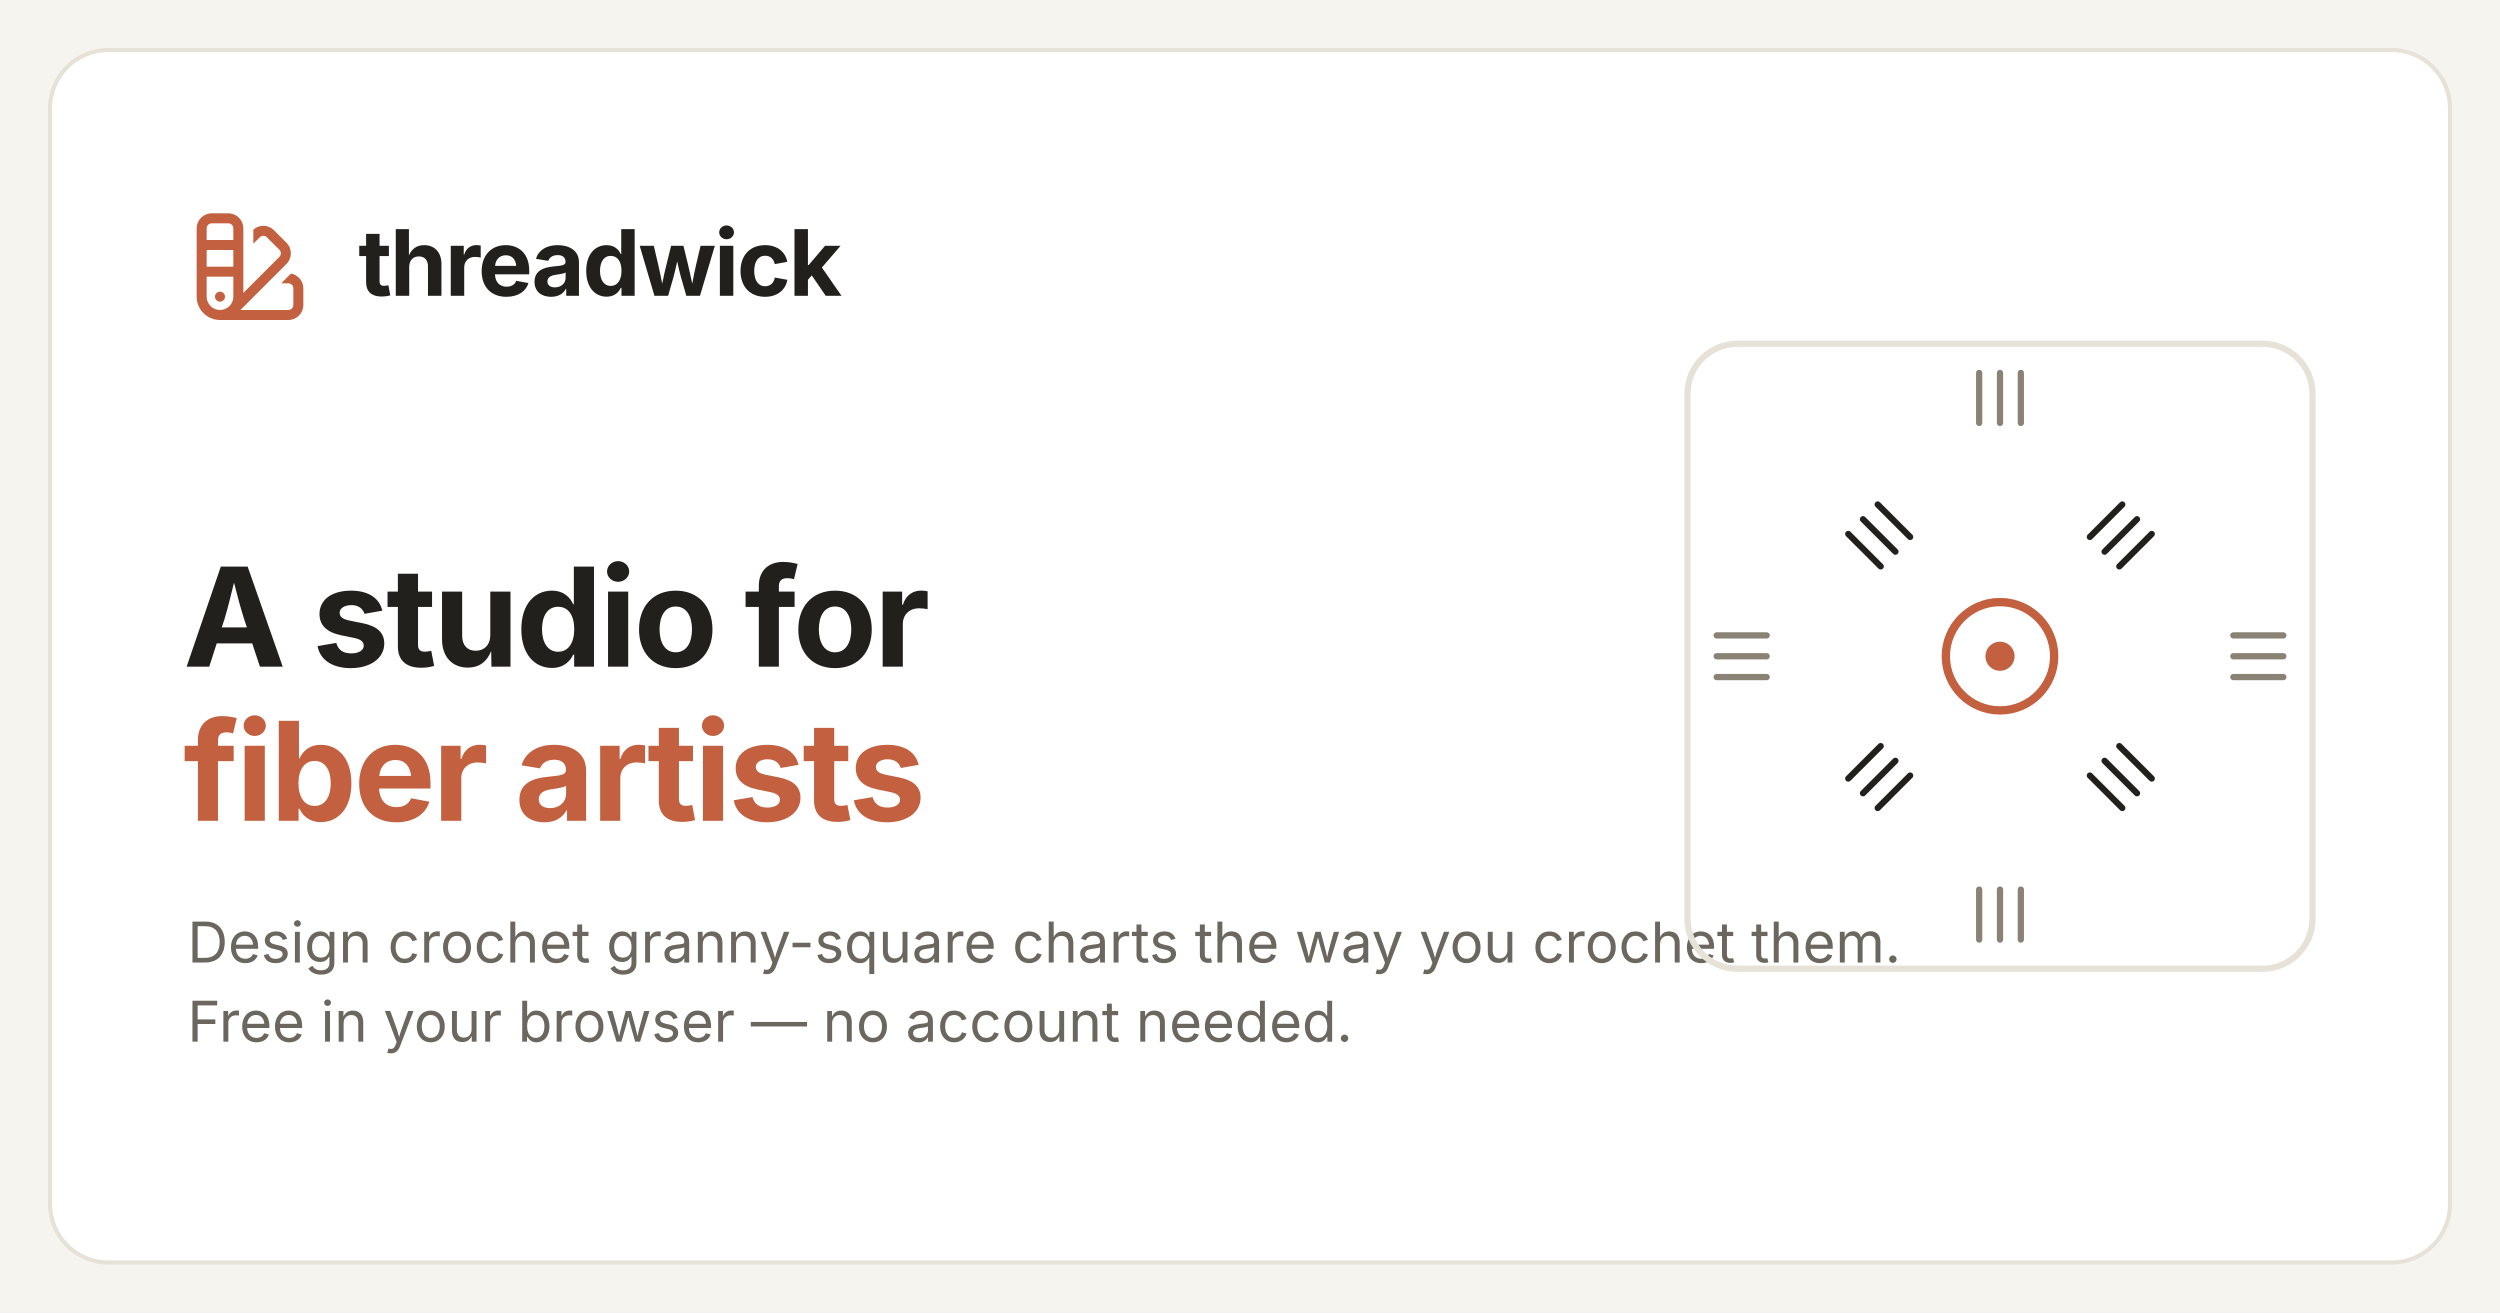
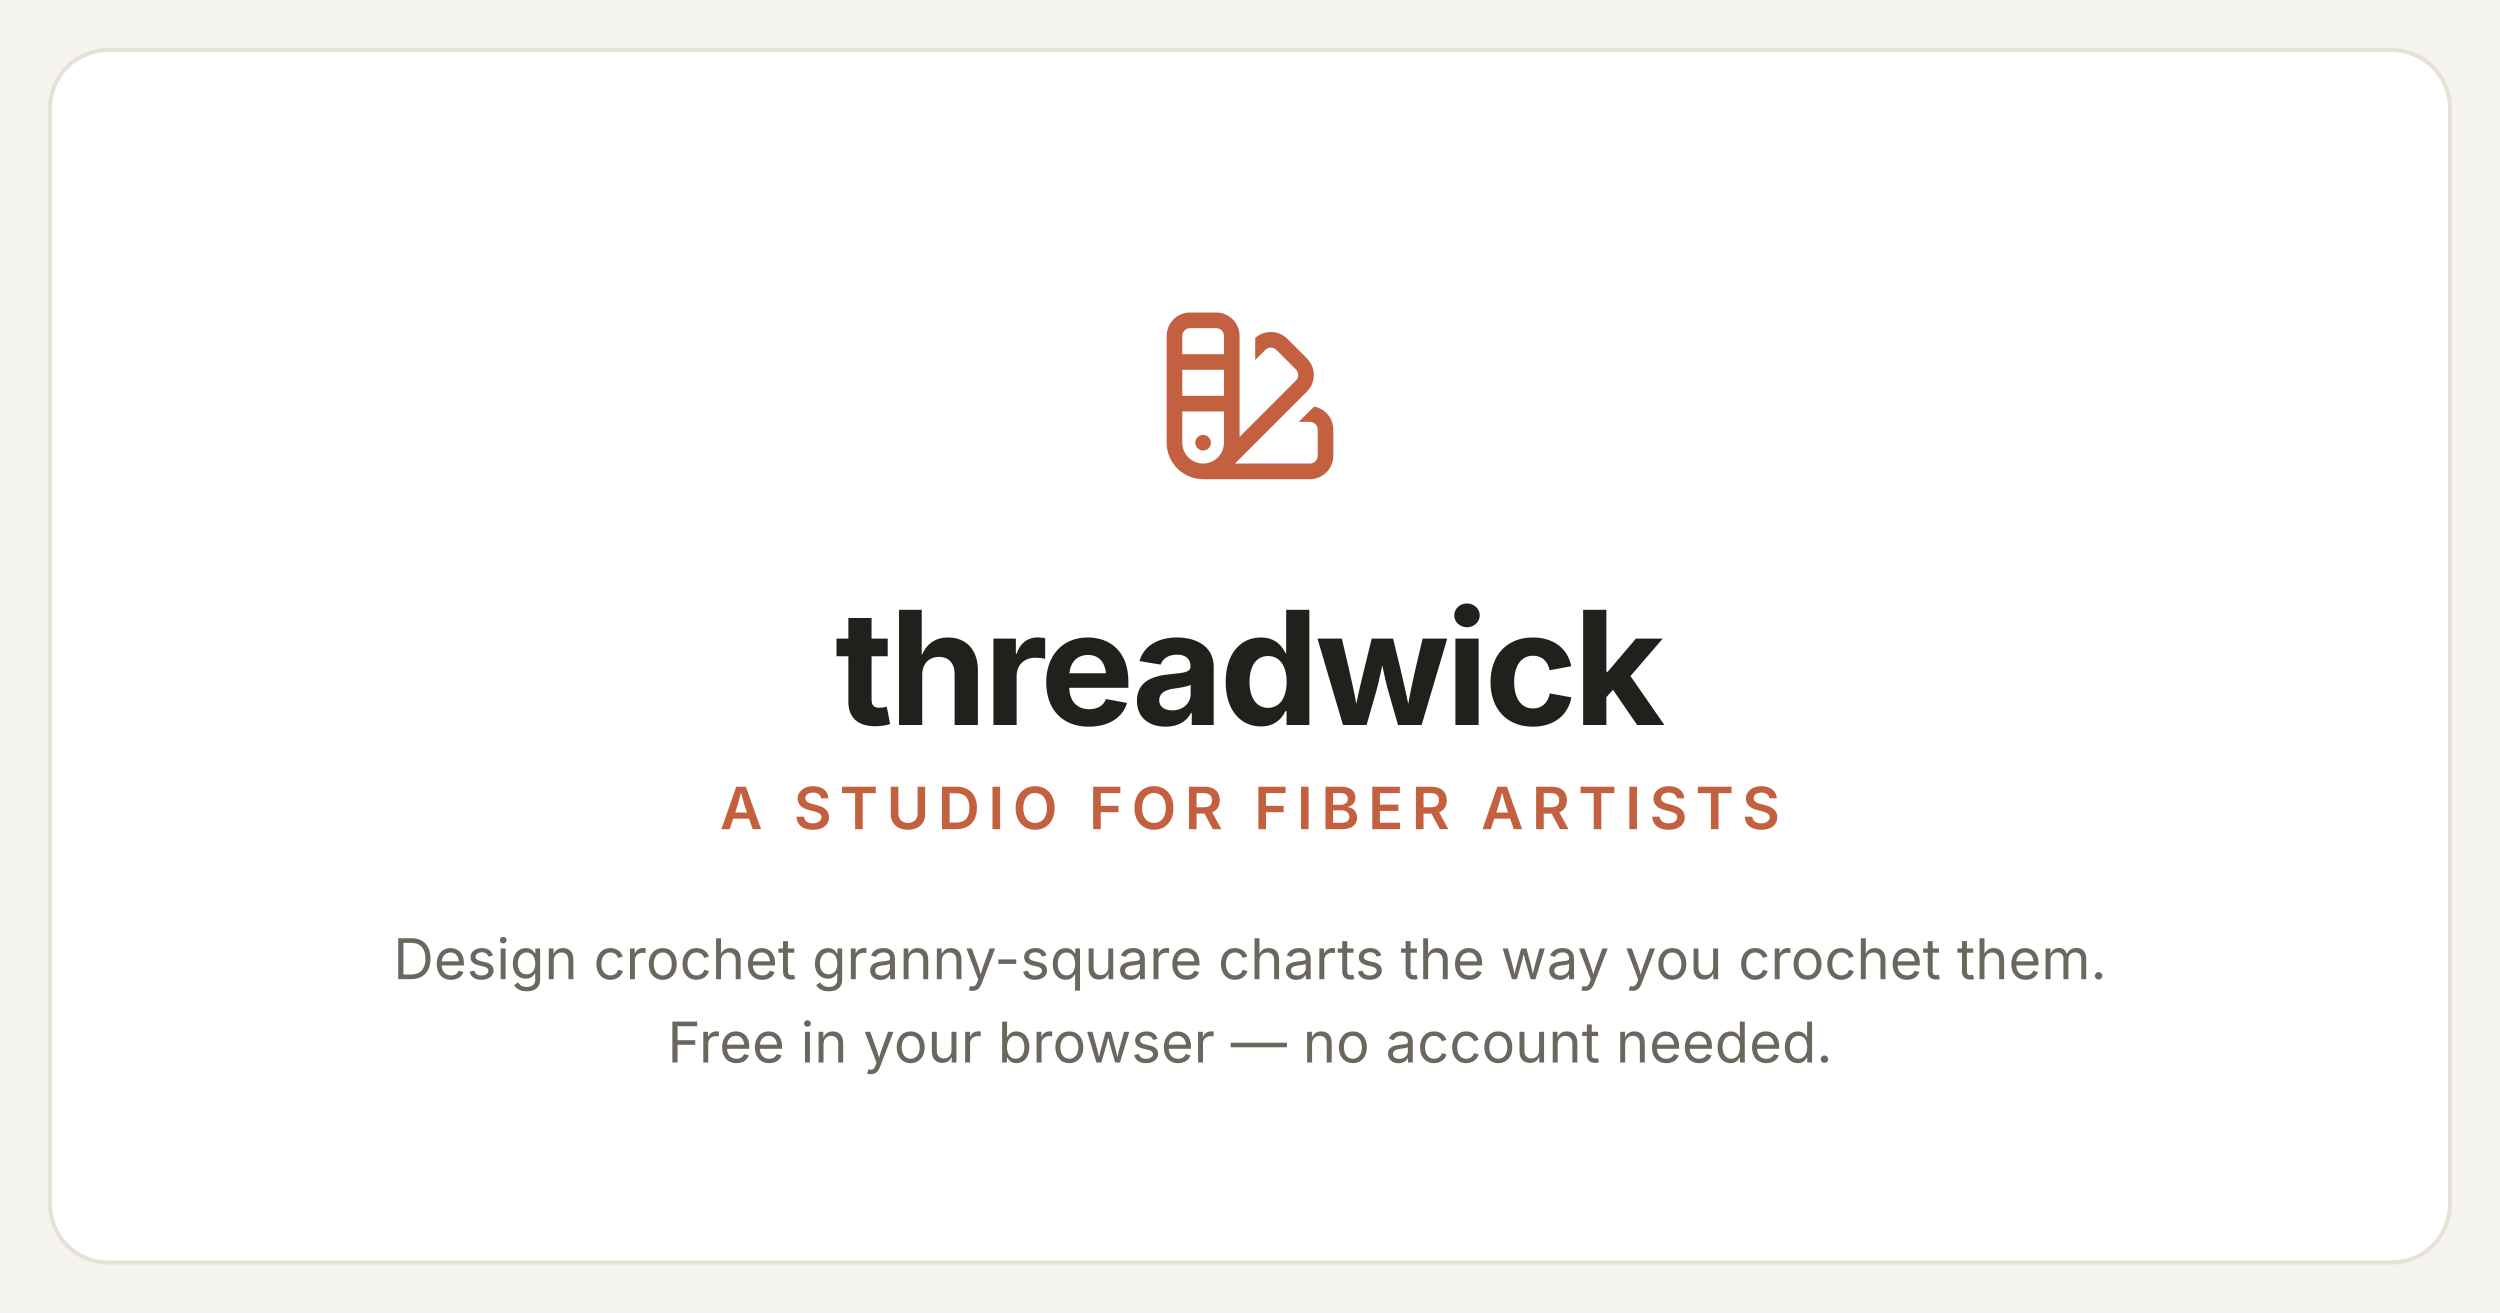
<svg xmlns="http://www.w3.org/2000/svg" width="1200" height="630" viewBox="0 0 1200 630" font-family="Inter, system-ui, -apple-system, Segoe UI, Roboto, Arial, sans-serif">
  <rect width="1200" height="630" fill="#f6f4ef" />
  <rect x="24" y="24" width="1152" height="582" rx="28" fill="#ffffff" stroke="#e7e2d8" stroke-width="2" />
-   <g transform="translate(88 96)">
-     <g transform="scale(0.1)" fill="#c2603f">
+   <g transform="translate(550 140)">
+     <g transform="scale(0.15625)" fill="#c2603f">
      <path d="M64 464C64 525.9 114.1 576 176 576L504 576C543.8 576 576 543.8 576 504L576 424C576 388.6 550.4 359.1 516.7 353.1L469.8 400L504 400C517.3 400 528 410.7 528 424L528 504C528 517.3 517.3 528 504 528L273.9 528L495 306.9C523.1 278.8 523.1 233.2 495 205.1L434.9 145C407.7 117.8 364.3 116.9 336 142.2L336 209.9L367 178.9C376.4 169.5 391.6 169.5 400.9 178.9L461.1 239C470.5 248.4 470.5 263.6 461.1 272.9L288 446.1L288 136C288 96.2 255.8 64 216 64L136 64C96.2 64 64 96.2 64 136L64 464zM176 528C140.7 528 112 499.3 112 464L112 368L240 368L240 464C240 499.3 211.3 528 176 528zM112 320L112 240L240 240L240 320L112 320zM112 192L112 136C112 122.7 122.7 112 136 112L216 112C229.3 112 240 122.7 240 136L240 192L112 192zM176 488C189.3 488 200 477.3 200 464C200 450.7 189.3 440 176 440C162.7 440 152 450.7 152 464C152 477.3 162.7 488 176 488z" />
    </g>
-     <text x="84" y="46" font-size="44" font-weight="700" fill="#21201c" font-family="Space Grotesk, Inter, sans-serif" letter-spacing="-1">threadwick</text>
  </g>
-   <text x="88" y="320" font-size="66" font-weight="700" fill="#21201c" font-family="Space Grotesk, Inter, sans-serif" letter-spacing="-1.5">A studio for</text>
-   <text x="88" y="394" font-size="66" font-weight="700" fill="#c2603f" font-family="Space Grotesk, Inter, sans-serif" letter-spacing="-1.5">fiber artists</text>
-   <text x="90" y="462" font-size="27" fill="#6b675f">Design crochet granny-square charts the way you crochet them.</text>
-   <text x="90" y="500" font-size="27" fill="#6b675f">Free in your browser — no account needed.</text>
-   <g transform="translate(960 315)" stroke-linecap="round" fill="none">
-     <rect x="-150" y="-150" width="300" height="300" rx="24" stroke="#e7e2d8" stroke-width="3" />
-     <g stroke="#8a8275" stroke-width="3">
-       <g transform="rotate(0) translate(0 -124)">
-         <line x1="-10" y1="-12" x2="-10" y2="12" />
-         <line x1="0" y1="-12" x2="0" y2="12" />
-         <line x1="10" y1="-12" x2="10" y2="12" />
-       </g>
-       <g transform="rotate(90) translate(0 -124)">
-         <line x1="-10" y1="-12" x2="-10" y2="12" />
-         <line x1="0" y1="-12" x2="0" y2="12" />
-         <line x1="10" y1="-12" x2="10" y2="12" />
-       </g>
-       <g transform="rotate(180) translate(0 -124)">
-         <line x1="-10" y1="-12" x2="-10" y2="12" />
-         <line x1="0" y1="-12" x2="0" y2="12" />
-         <line x1="10" y1="-12" x2="10" y2="12" />
-       </g>
-       <g transform="rotate(270) translate(0 -124)">
-         <line x1="-10" y1="-12" x2="-10" y2="12" />
-         <line x1="0" y1="-12" x2="0" y2="12" />
-         <line x1="10" y1="-12" x2="10" y2="12" />
-       </g>
-     </g>
-     <g stroke="#21201c" stroke-width="3">
-       <g transform="rotate(45) translate(0 -82)">
-         <line x1="-10" y1="-11" x2="-10" y2="11" />
-         <line x1="0" y1="-11" x2="0" y2="11" />
-         <line x1="10" y1="-11" x2="10" y2="11" />
-       </g>
-       <g transform="rotate(135) translate(0 -82)">
-         <line x1="-10" y1="-11" x2="-10" y2="11" />
-         <line x1="0" y1="-11" x2="0" y2="11" />
-         <line x1="10" y1="-11" x2="10" y2="11" />
-       </g>
-       <g transform="rotate(225) translate(0 -82)">
-         <line x1="-10" y1="-11" x2="-10" y2="11" />
-         <line x1="0" y1="-11" x2="0" y2="11" />
-         <line x1="10" y1="-11" x2="10" y2="11" />
-       </g>
-       <g transform="rotate(315) translate(0 -82)">
-         <line x1="-10" y1="-11" x2="-10" y2="11" />
-         <line x1="0" y1="-11" x2="0" y2="11" />
-         <line x1="10" y1="-11" x2="10" y2="11" />
-       </g>
-     </g>
-     <circle cx="0" cy="0" r="26" stroke="#c2603f" stroke-width="4" />
-     <circle cx="0" cy="0" r="7" fill="#c2603f" stroke="none" />
-   </g>
+   <text x="600" y="348" text-anchor="middle" font-size="76" font-weight="700" fill="#21201c" font-family="Space Grotesk, Inter, sans-serif" letter-spacing="-2">threadwick</text>
+   <text x="600" y="398" text-anchor="middle" font-size="28" font-weight="600" fill="#c2603f" letter-spacing="4">A STUDIO FOR FIBER ARTISTS</text>
+   <text x="600" y="470" text-anchor="middle" font-size="27" fill="#6b675f">Design crochet granny-square charts the way you crochet them.</text>
+   <text x="600" y="510" text-anchor="middle" font-size="27" fill="#6b675f">Free in your browser — no account needed.</text>
</svg>
